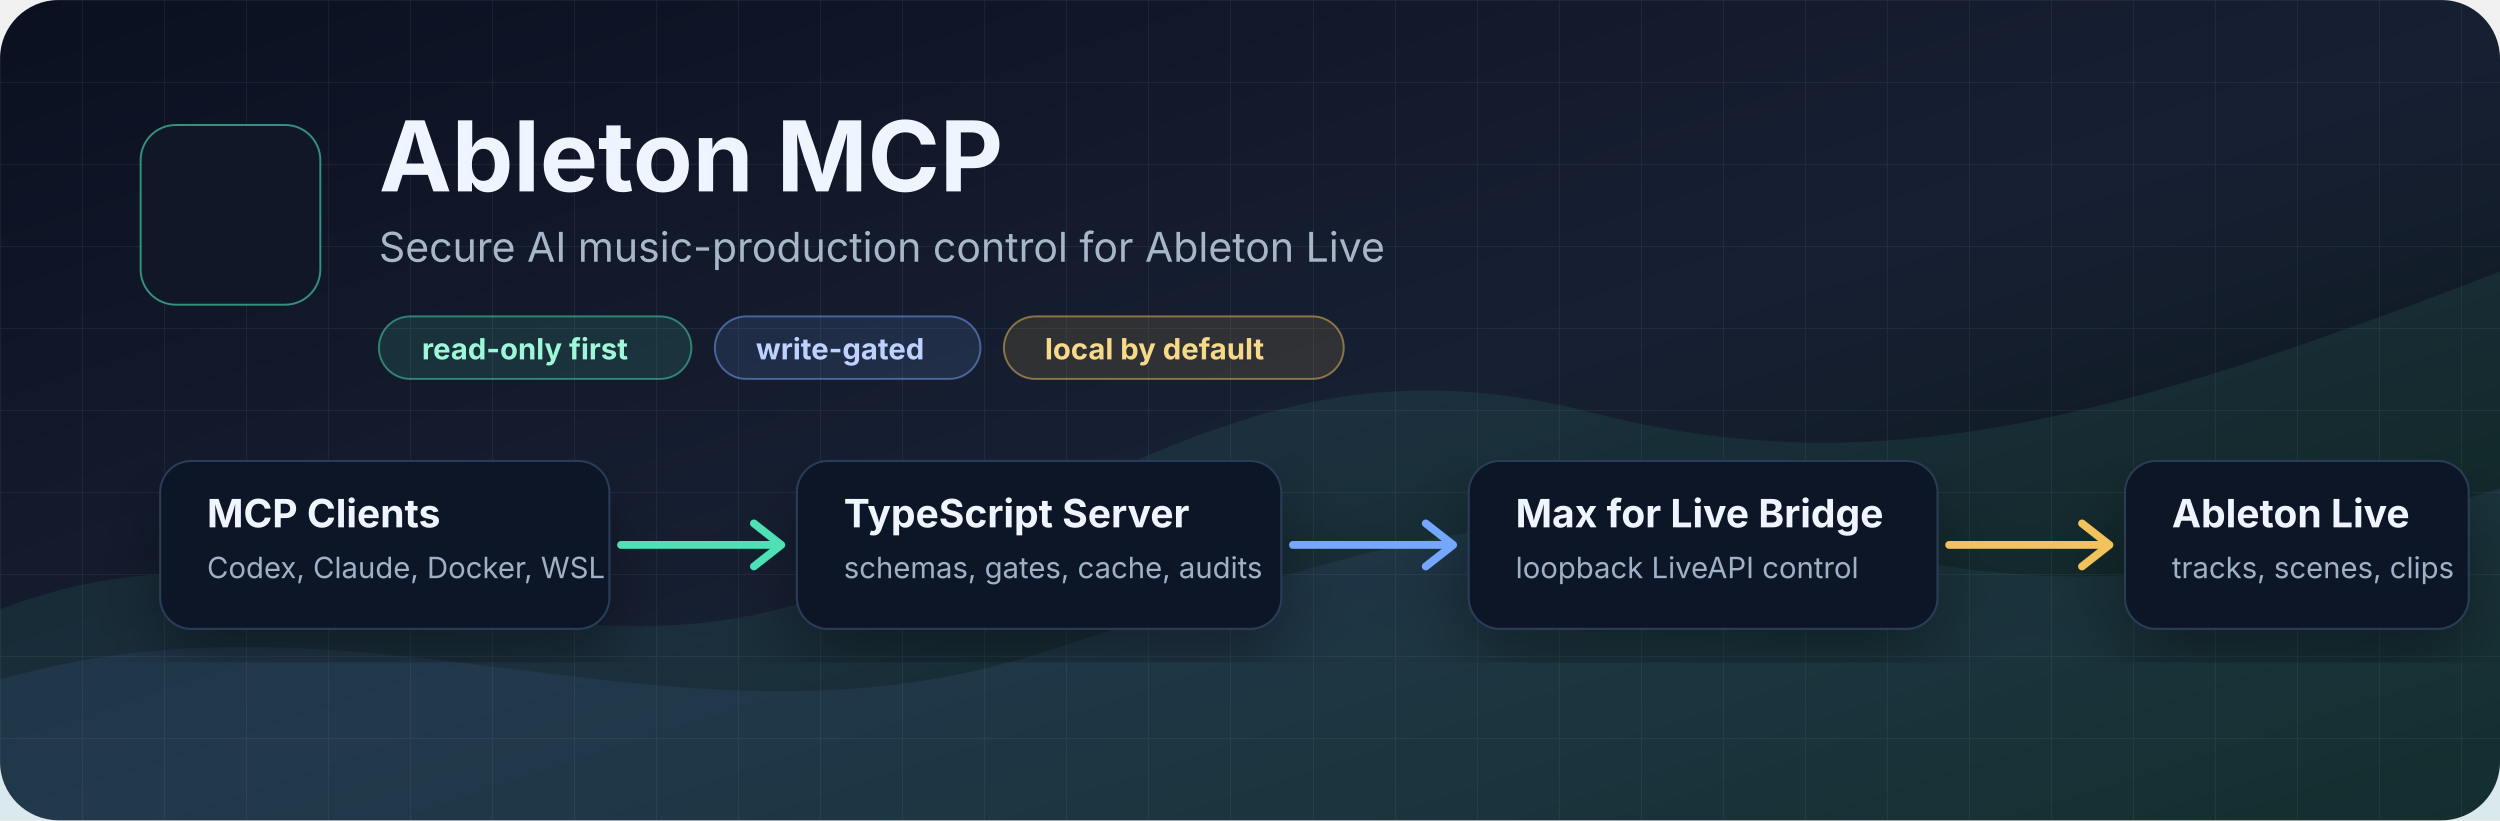
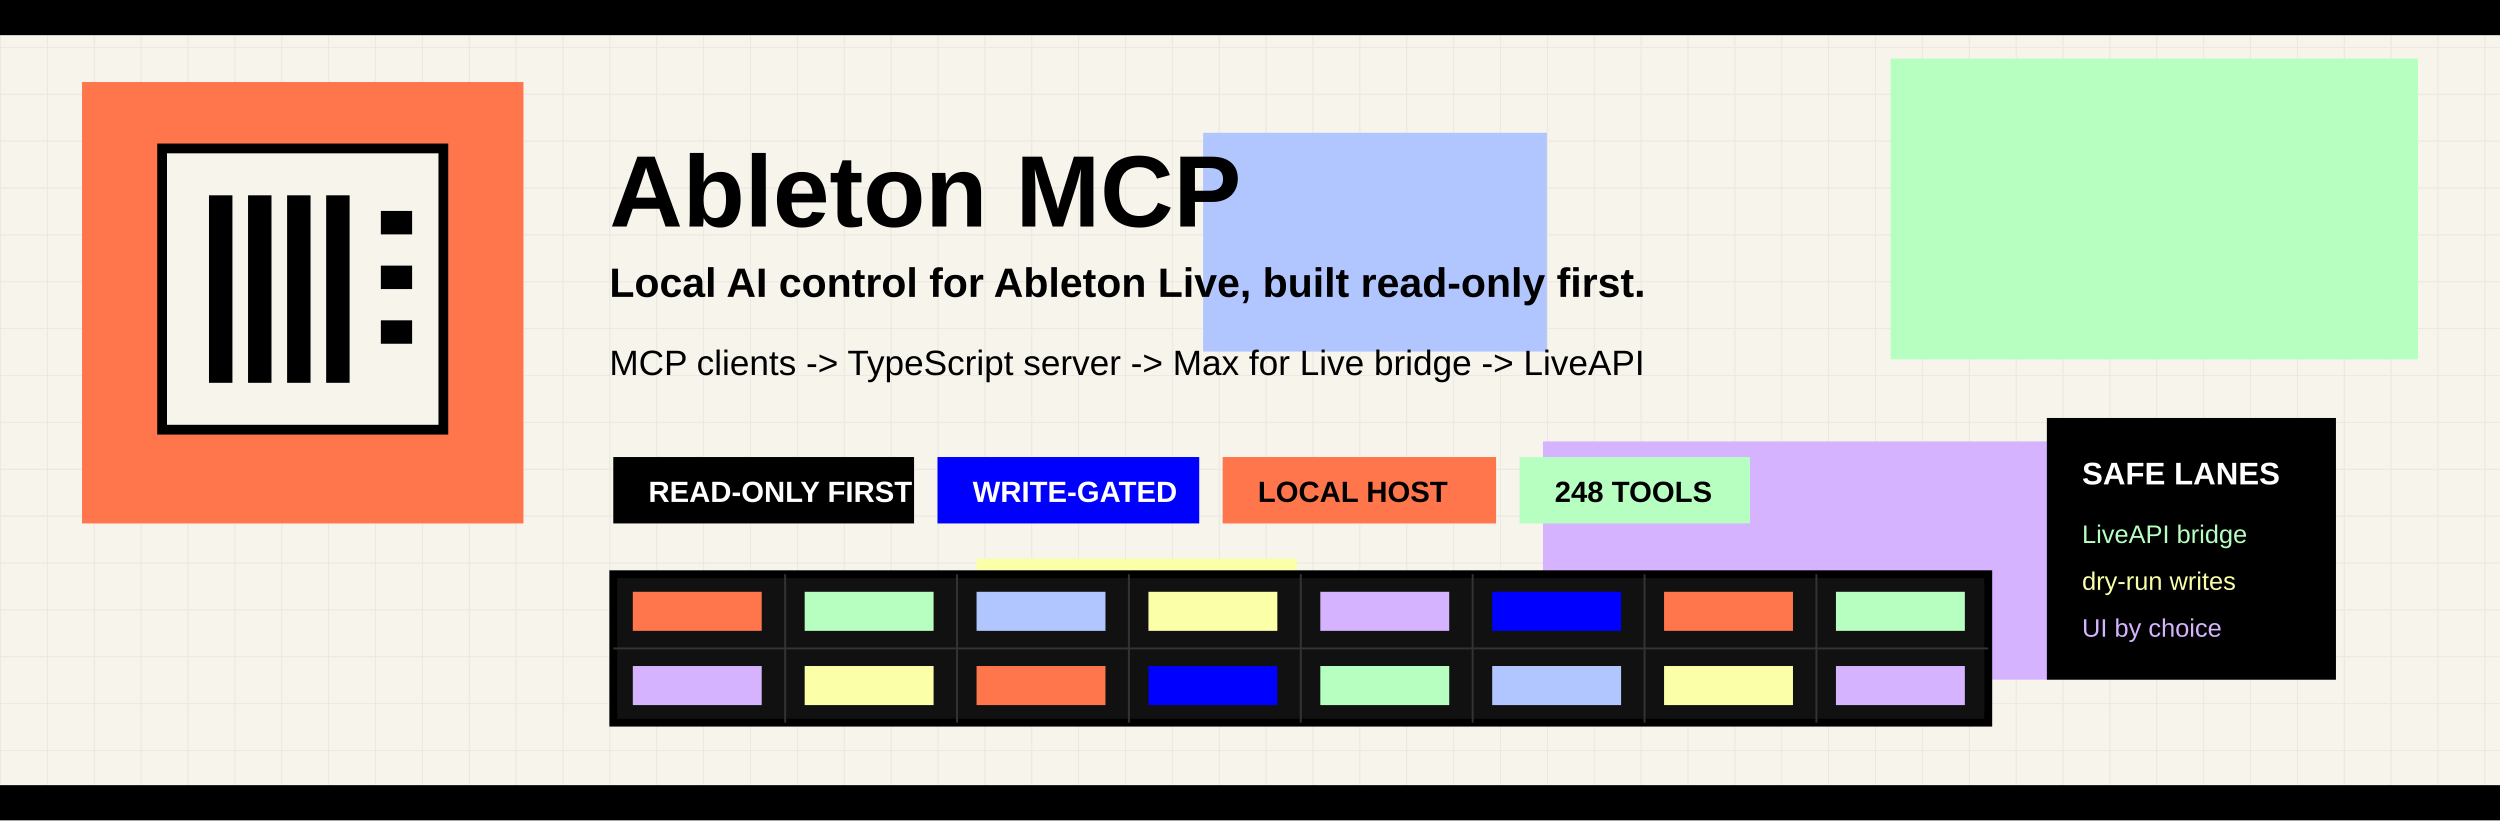
<svg xmlns="http://www.w3.org/2000/svg" width="1280" height="420" viewBox="0 0 1280 420" role="img" aria-labelledby="title desc">
  <defs>
-     <linearGradient id="bg" x1="0" x2="1" y1="0" y2="1">
-       <stop offset="0" stop-color="#0b1020" />
-       <stop offset="0.52" stop-color="#172033" />
-       <stop offset="1" stop-color="#061410" />
-     </linearGradient>
-     <linearGradient id="accent" x1="0" x2="1">
-       <stop offset="0" stop-color="#4ee1b5" />
-       <stop offset="0.5" stop-color="#76a7ff" />
-       <stop offset="1" stop-color="#f2c35b" />
-     </linearGradient>
-     <filter id="softShadow" x="-20%" y="-20%" width="140%" height="140%">
-       <feDropShadow dx="0" dy="18" stdDeviation="18" flood-color="#000000" flood-opacity="0.35" />
-     </filter>
-     <pattern id="grid" width="42" height="42" patternUnits="userSpaceOnUse">
-       <path d="M 42 0 L 0 0 0 42" fill="none" stroke="#ffffff" stroke-opacity="0.055" stroke-width="1" />
+     <pattern id="fineGrid" width="24" height="24" patternUnits="userSpaceOnUse">
+       <path d="M24 0H0V24" fill="none" stroke="#000" stroke-opacity="0.05" stroke-width="1" />
    </pattern>
  </defs>
-   <rect width="1280" height="420" rx="30" fill="url(#bg)" />
-   <rect width="1280" height="420" rx="30" fill="url(#grid)" />
-   <path d="M0 312 C155 252 273 362 430 302 C582 244 660 172 814 211 C961 249 1083 215 1280 139 L1280 420 L0 420 Z" fill="#4ee1b5" opacity="0.08" />
-   <path d="M0 348 C186 294 346 393 531 335 C700 281 787 244 955 282 C1087 312 1166 286 1280 250 L1280 420 L0 420 Z" fill="#76a7ff" opacity="0.08" />
-   <g transform="translate(72 64)">
-     <rect x="0" y="0" width="92" height="92" rx="18" fill="#101827" stroke="#4ee1b5" stroke-opacity="0.6" />
-     <g fill="none" stroke="url(#accent)" stroke-width="7" stroke-linecap="round">
-       <path d="M23 65 L23 28" />
-       <path d="M43 65 L43 38" />
-       <path d="M63 65 L63 22" />
-     </g>
-     <text x="122" y="34" fill="#eef5ff" font-family="Inter, Segoe UI, Arial, sans-serif" font-size="50" font-weight="750">Ableton MCP</text>
-     <text x="122" y="70" fill="#a8b6ca" font-family="Inter, Segoe UI, Arial, sans-serif" font-size="21">Secure AI music-production control for Ableton Live</text>
-     <rect x="122" y="98" width="160" height="32" rx="16" fill="#4ee1b5" fill-opacity="0.12" stroke="#4ee1b5" stroke-opacity="0.5" />
-     <text x="144" y="120" fill="#9ef7d9" font-family="Inter, Segoe UI, Arial, sans-serif" font-size="15" font-weight="650">read-only first</text>
-     <rect x="294" y="98" width="136" height="32" rx="16" fill="#76a7ff" fill-opacity="0.12" stroke="#76a7ff" stroke-opacity="0.5" />
-     <text x="315" y="120" fill="#bdd2ff" font-family="Inter, Segoe UI, Arial, sans-serif" font-size="15" font-weight="650">write-gated</text>
-     <rect x="442" y="98" width="174" height="32" rx="16" fill="#f2c35b" fill-opacity="0.12" stroke="#f2c35b" stroke-opacity="0.5" />
-     <text x="463" y="120" fill="#f7d98a" font-family="Inter, Segoe UI, Arial, sans-serif" font-size="15" font-weight="650">local by default</text>
-   </g>
-   <g transform="translate(82 236)" filter="url(#softShadow)">
-     <g>
-       <rect x="0" y="0" width="230" height="86" rx="16" fill="#101827" stroke="#2b3d58" />
-       <text x="24" y="34" fill="#eef5ff" font-family="Inter, Segoe UI, Arial, sans-serif" font-size="20" font-weight="700">MCP Clients</text>
-       <text x="24" y="60" fill="#9fb0c7" font-family="Inter, Segoe UI, Arial, sans-serif" font-size="15">Codex, Claude, Docker, WSL</text>
-     </g>
-     <path d="M236 43 L314 43" stroke="#4ee1b5" stroke-width="4" stroke-linecap="round" />
-     <path d="M304 32 L318 43 L304 54" fill="none" stroke="#4ee1b5" stroke-width="4" stroke-linecap="round" stroke-linejoin="round" />
-     <g transform="translate(326 0)">
-       <rect x="0" y="0" width="248" height="86" rx="16" fill="#101827" stroke="#2b3d58" />
-       <text x="24" y="34" fill="#eef5ff" font-family="Inter, Segoe UI, Arial, sans-serif" font-size="20" font-weight="700">TypeScript Server</text>
-       <text x="24" y="60" fill="#9fb0c7" font-family="Inter, Segoe UI, Arial, sans-serif" font-size="15">schemas, gates, cache, audits</text>
-     </g>
-     <path d="M580 43 L658 43" stroke="#76a7ff" stroke-width="4" stroke-linecap="round" />
-     <path d="M648 32 L662 43 L648 54" fill="none" stroke="#76a7ff" stroke-width="4" stroke-linecap="round" stroke-linejoin="round" />
-     <g transform="translate(670 0)">
-       <rect x="0" y="0" width="240" height="86" rx="16" fill="#101827" stroke="#2b3d58" />
-       <text x="24" y="34" fill="#eef5ff" font-family="Inter, Segoe UI, Arial, sans-serif" font-size="20" font-weight="700">Max for Live Bridge</text>
-       <text x="24" y="60" fill="#9fb0c7" font-family="Inter, Segoe UI, Arial, sans-serif" font-size="15">loopback LiveAPI control</text>
-     </g>
-     <path d="M916 43 L994 43" stroke="#f2c35b" stroke-width="4" stroke-linecap="round" />
-     <path d="M984 32 L998 43 L984 54" fill="none" stroke="#f2c35b" stroke-width="4" stroke-linecap="round" stroke-linejoin="round" />
-     <g transform="translate(1006 0)">
-       <rect x="0" y="0" width="176" height="86" rx="16" fill="#101827" stroke="#2b3d58" />
-       <text x="24" y="34" fill="#eef5ff" font-family="Inter, Segoe UI, Arial, sans-serif" font-size="20" font-weight="700">Ableton Live</text>
-       <text x="24" y="60" fill="#9fb0c7" font-family="Inter, Segoe UI, Arial, sans-serif" font-size="15">tracks, scenes, clips</text>
+   <rect width="1280" height="420" rx="0" fill="#f7f4ec" />
+   <rect width="1280" height="420" fill="url(#fineGrid)" />
+   <rect x="0" y="0" width="1280" height="18" fill="#000" />
+   <rect x="0" y="402" width="1280" height="18" fill="#000" />
+   <rect x="42" y="42" width="226" height="226" fill="#ff764d" />
+   <rect x="968" y="30" width="270" height="154" fill="#b6ffc0" />
+   <rect x="790" y="226" width="406" height="122" fill="#d5b3ff" />
+   <rect x="616" y="68" width="176" height="112" fill="#b1c5ff" />
+   <rect x="500" y="286" width="164" height="78" fill="#fbffa7" />
+   <g transform="translate(83 76)">
+     <rect x="0" y="0" width="144" height="144" fill="#f7f4ec" stroke="#000" stroke-width="5" />
+     <g fill="#000">
+       <rect x="24" y="24" width="12" height="96" />
+       <rect x="44" y="24" width="12" height="96" />
+       <rect x="64" y="24" width="12" height="96" />
+       <rect x="84" y="24" width="12" height="96" />
+       <rect x="112" y="32" width="16" height="12" />
+       <rect x="112" y="60" width="16" height="12" />
+       <rect x="112" y="88" width="16" height="12" />
    </g>
  </g>
+   <g transform="translate(312 70)">
+     <text x="0" y="46" fill="#000" font-family="Arial Black, Arial, Helvetica, sans-serif" font-size="52" font-weight="900" letter-spacing="0">Ableton MCP</text>
+     <text x="0" y="82" fill="#000" font-family="Arial, Helvetica, sans-serif" font-size="21" font-weight="700">Local AI control for Ableton Live, built read-only first.</text>
+     <text x="0" y="122" fill="#000" font-family="Arial, Helvetica, sans-serif" font-size="18">MCP clients -&gt; TypeScript server -&gt; Max for Live bridge -&gt; LiveAPI</text>
+   </g>
+   <g transform="translate(314 234)" font-family="Arial, Helvetica, sans-serif" font-size="15" font-weight="800">
+     <rect x="0" y="0" width="154" height="34" fill="#000" />
+     <text x="18" y="23" fill="#fff">READ-ONLY FIRST</text>
+     <rect x="166" y="0" width="134" height="34" fill="#0000ff" />
+     <text x="184" y="23" fill="#fff">WRITE-GATED</text>
+     <rect x="312" y="0" width="140" height="34" fill="#ff764d" />
+     <text x="330" y="23" fill="#000">LOCAL HOST</text>
+     <rect x="464" y="0" width="118" height="34" fill="#b6ffc0" />
+     <text x="482" y="23" fill="#000">248 TOOLS</text>
+   </g>
+   <g transform="translate(314 294)">
+     <rect x="0" y="0" width="704" height="76" fill="#111" stroke="#000" stroke-width="4" />
+     <g stroke="#333" stroke-width="1">
+       <path d="M88 0V76M176 0V76M264 0V76M352 0V76M440 0V76M528 0V76M616 0V76" />
+       <path d="M0 38H704" />
+     </g>
+     <rect x="10" y="9" width="66" height="20" fill="#ff764d" />
+     <rect x="98" y="9" width="66" height="20" fill="#b6ffc0" />
+     <rect x="186" y="9" width="66" height="20" fill="#b1c5ff" />
+     <rect x="274" y="9" width="66" height="20" fill="#fbffa7" />
+     <rect x="362" y="9" width="66" height="20" fill="#d5b3ff" />
+     <rect x="450" y="9" width="66" height="20" fill="#0000ff" />
+     <rect x="538" y="9" width="66" height="20" fill="#ff764d" />
+     <rect x="626" y="9" width="66" height="20" fill="#b6ffc0" />
+     <rect x="10" y="47" width="66" height="20" fill="#d5b3ff" />
+     <rect x="98" y="47" width="66" height="20" fill="#fbffa7" />
+     <rect x="186" y="47" width="66" height="20" fill="#ff764d" />
+     <rect x="274" y="47" width="66" height="20" fill="#0000ff" />
+     <rect x="362" y="47" width="66" height="20" fill="#b6ffc0" />
+     <rect x="450" y="47" width="66" height="20" fill="#b1c5ff" />
+     <rect x="538" y="47" width="66" height="20" fill="#fbffa7" />
+     <rect x="626" y="47" width="66" height="20" fill="#d5b3ff" />
+   </g>
+   <g transform="translate(1048 214)" font-family="Arial, Helvetica, sans-serif">
+     <rect x="0" y="0" width="148" height="134" fill="#000" />
+     <text x="18" y="34" fill="#fff" font-size="16" font-weight="800">SAFE LANES</text>
+     <text x="18" y="64" fill="#b6ffc0" font-size="13">LiveAPI bridge</text>
+     <text x="18" y="88" fill="#fbffa7" font-size="13">dry-run writes</text>
+     <text x="18" y="112" fill="#d5b3ff" font-size="13">UI by choice</text>
+   </g>
</svg>
